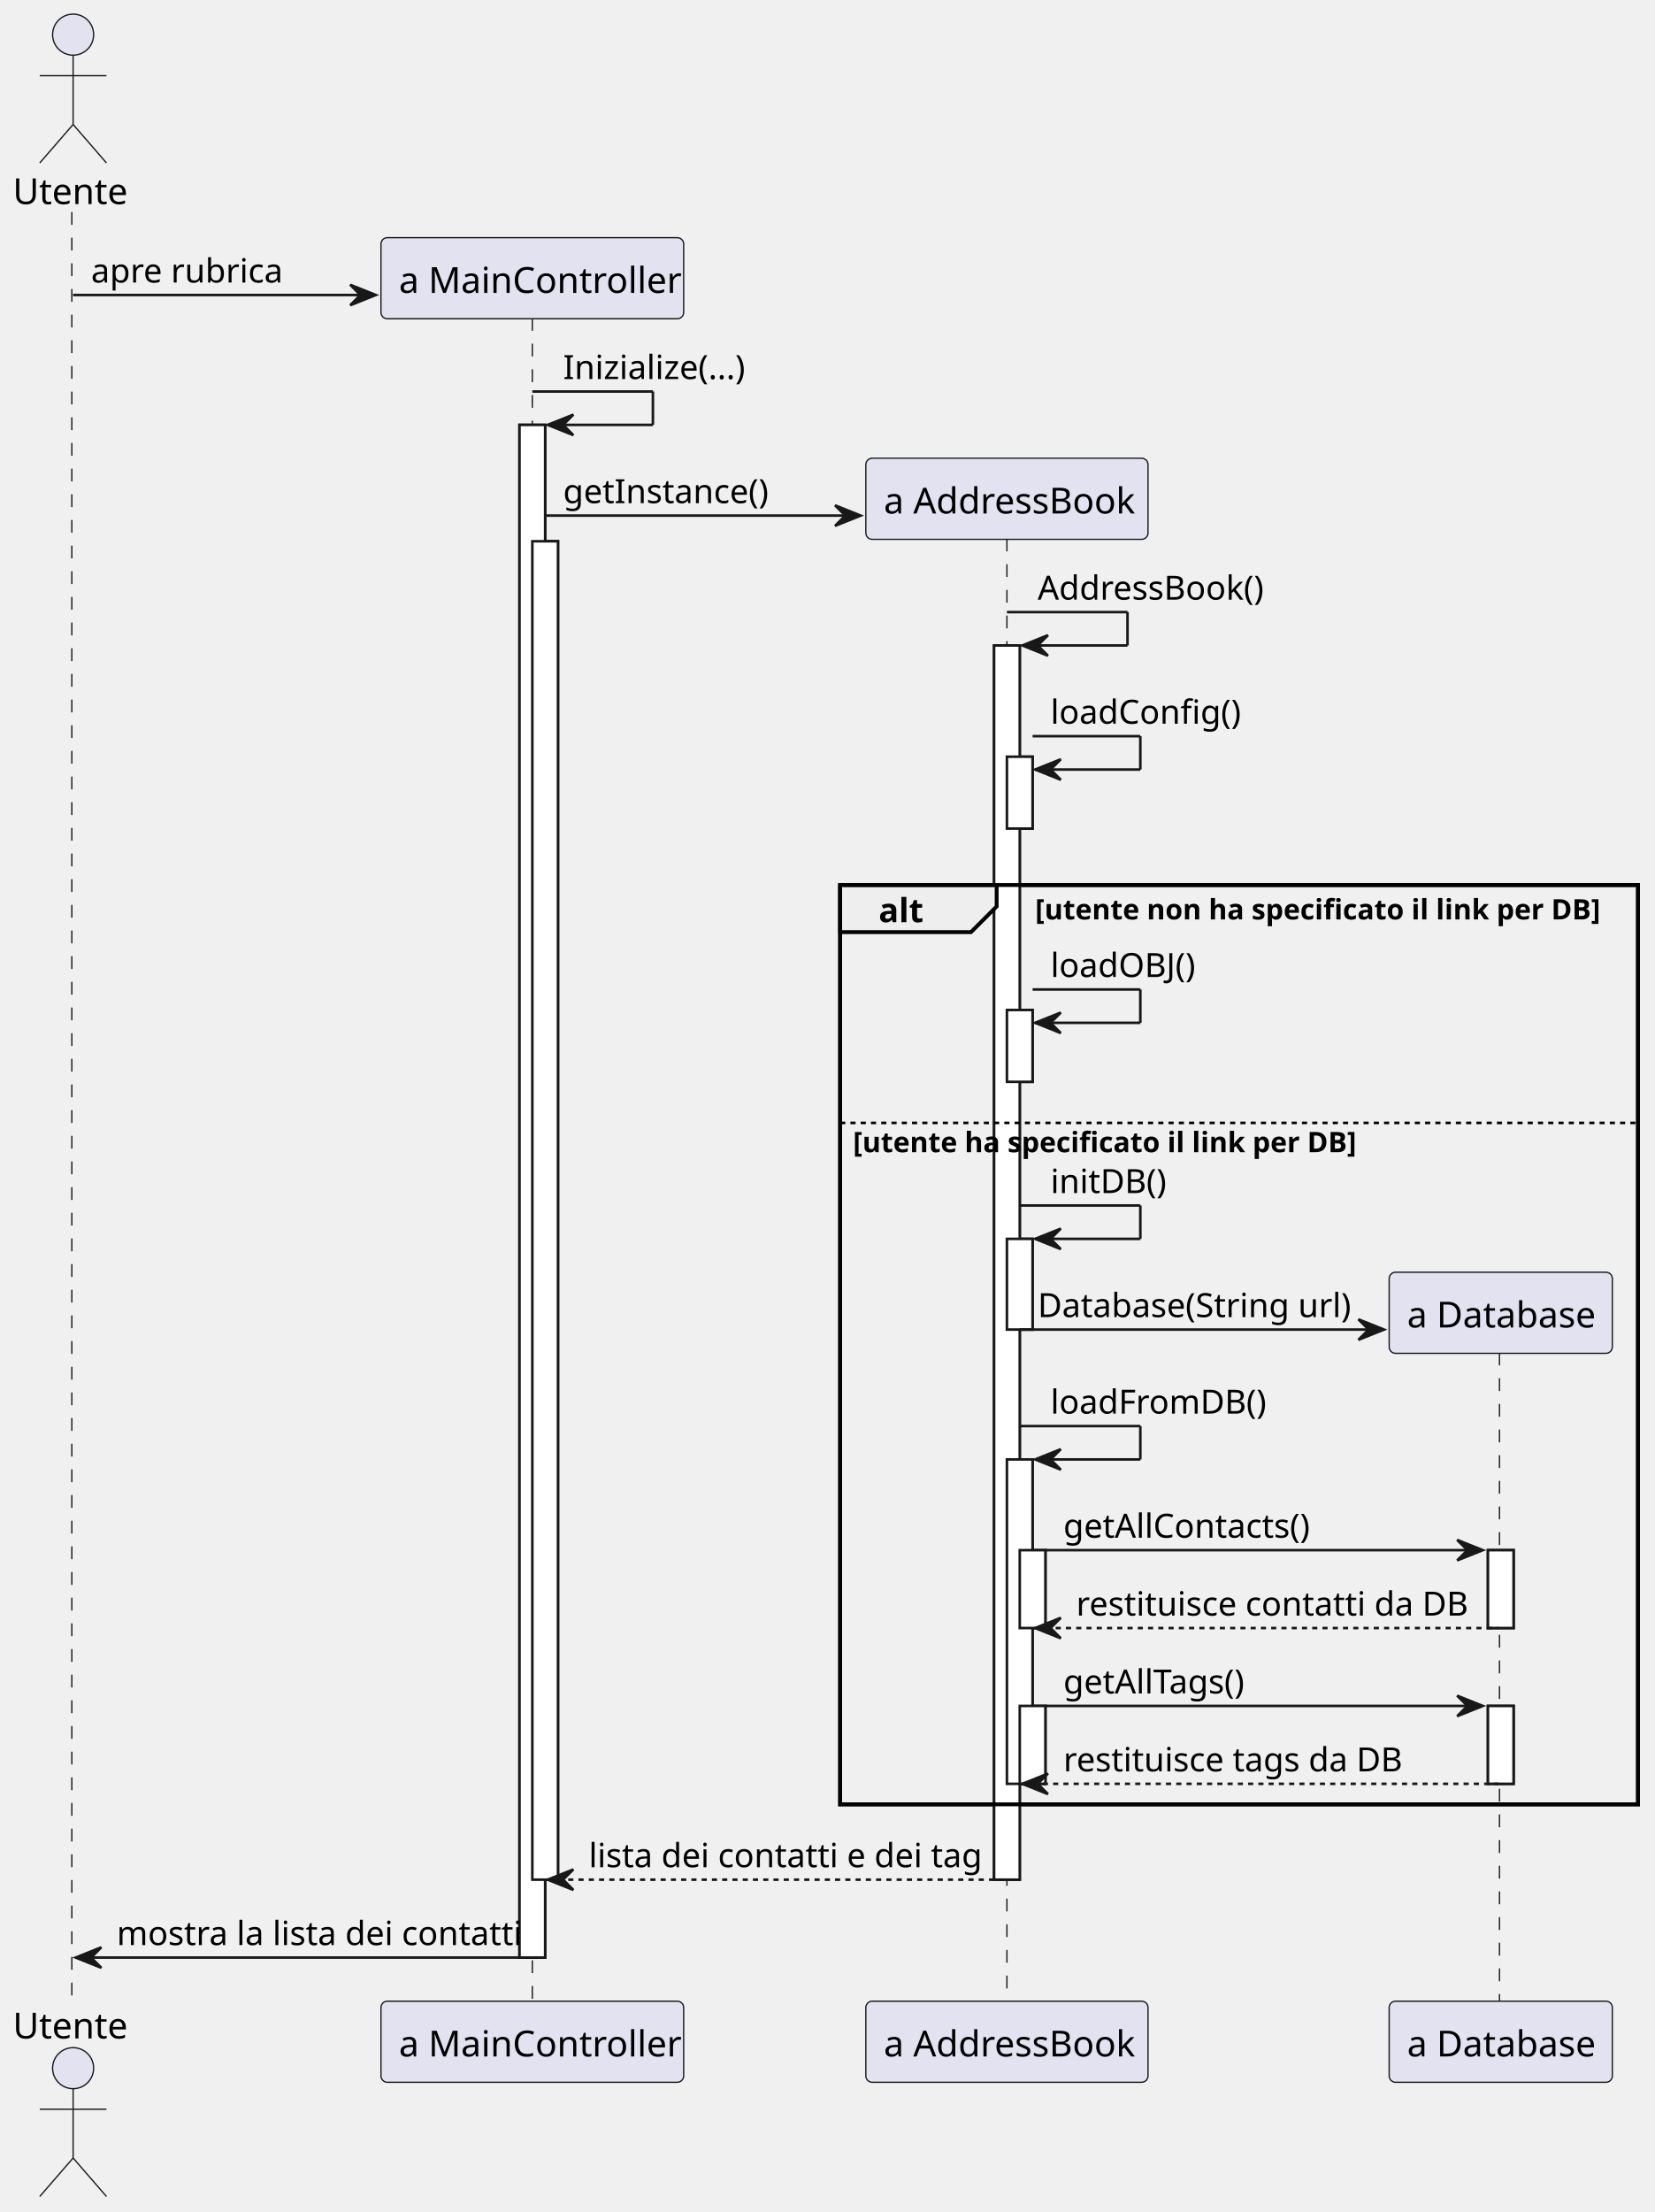
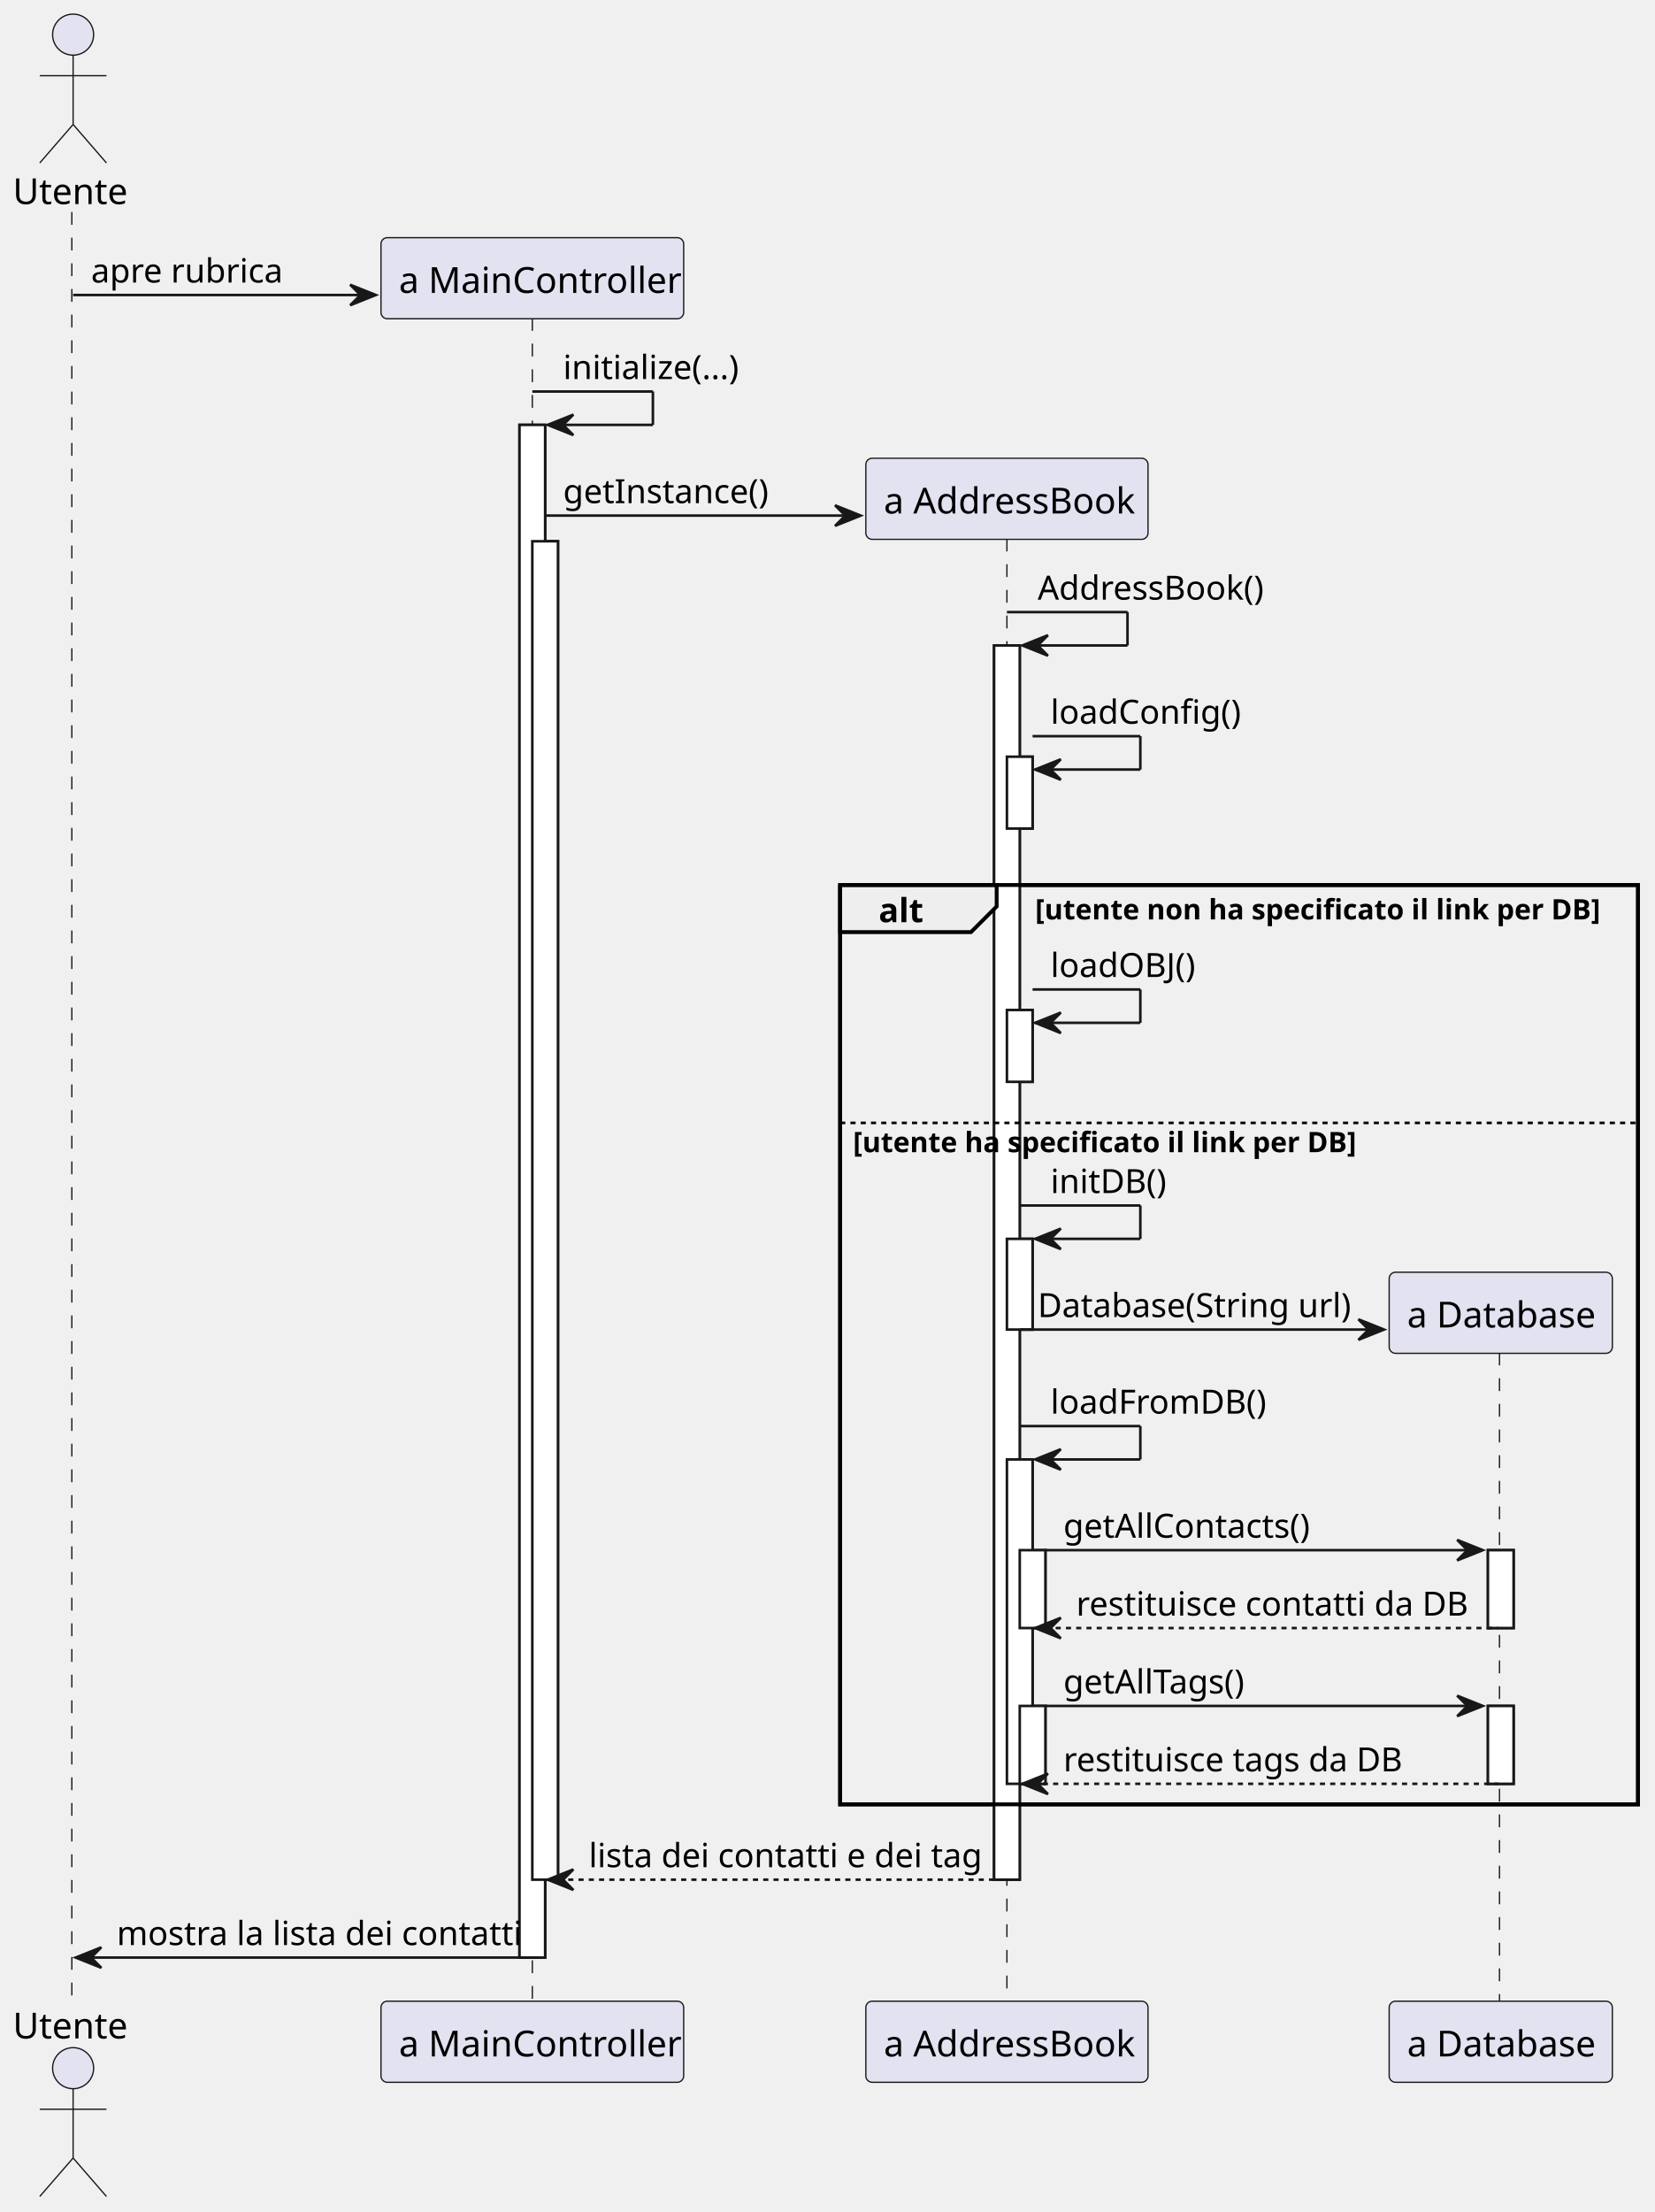
<svg xmlns="http://www.w3.org/2000/svg" contentStyleType="text/css" height="862px" preserveAspectRatio="none" style="width:645px;height:862px;background:#FFFFFF;" version="1.1" viewBox="0 0 645 862" width="645px" zoomAndPan="magnify">
  <defs />
  <g>
    <rect fill="#FFFFFF" height="597.273" style="stroke:#181818;stroke-width:1.0;" width="10" x="202.5" y="165.57" />
    <rect fill="#FFFFFF" height="521.57" style="stroke:#181818;stroke-width:1.0;" width="10" x="207.5" y="210.922" />
    <rect fill="#FFFFFF" height="480.961" style="stroke:#181818;stroke-width:1.0;" width="10" x="387.5" y="251.531" />
    <rect fill="#FFFFFF" height="28" style="stroke:#181818;stroke-width:1.0;" width="10" x="392.5" y="294.883" />
    <rect fill="#FFFFFF" height="28" style="stroke:#181818;stroke-width:1.0;" width="10" x="392.5" y="393.586" />
    <rect fill="#FFFFFF" height="35.352" style="stroke:#181818;stroke-width:1.0;" width="10" x="392.5" y="482.773" />
    <rect fill="#FFFFFF" height="126.406" style="stroke:#181818;stroke-width:1.0;" width="10" x="392.5" y="568.734" />
    <rect fill="#FFFFFF" height="30.352" style="stroke:#181818;stroke-width:1.0;" width="10" x="397.5" y="604.086" />
    <rect fill="#FFFFFF" height="30.352" style="stroke:#181818;stroke-width:1.0;" width="10" x="397.5" y="664.789" />
    <rect fill="#FFFFFF" height="30.352" style="stroke:#181818;stroke-width:1.0;" width="10" x="580" y="604.086" />
    <rect fill="#FFFFFF" height="30.352" style="stroke:#181818;stroke-width:1.0;" width="10" x="580" y="664.789" />
    <rect fill="none" height="358.258" style="stroke:#000000;stroke-width:1.5;" width="311" x="327.5" y="344.883" />
    <line style="stroke:#181818;stroke-width:0.5;stroke-dasharray:5.0,5.0;" x1="28" x2="28" y1="82.609" y2="780.844" />
    <line style="stroke:#181818;stroke-width:0.5;stroke-dasharray:5.0,5.0;" x1="207.5" x2="207.5" y1="123.914" y2="780.844" />
    <line style="stroke:#181818;stroke-width:0.5;stroke-dasharray:5.0,5.0;" x1="392.5" x2="392.5" y1="209.875" y2="780.844" />
    <line style="stroke:#181818;stroke-width:0.5;stroke-dasharray:5.0,5.0;" x1="584.5" x2="584.5" y1="527.078" y2="780.844" />
    <text fill="#000000" font-family="sans-serif" font-size="14" lengthAdjust="spacing" textLength="41" x="5" y="79.533">Utente</text>
    <ellipse cx="28.5" cy="13.5" fill="#E2E2F0" rx="8" ry="8" style="stroke:#181818;stroke-width:0.5;" />
    <path d="M28.5,21.5 L28.5,48.5 M15.5,29.5 L41.5,29.5 M28.5,48.5 L15.5,63.5 M28.5,48.5 L41.5,63.5 " fill="none" style="stroke:#181818;stroke-width:0.5;" />
    <text fill="#000000" font-family="sans-serif" font-size="14" lengthAdjust="spacing" textLength="41" x="5" y="794.377">Utente</text>
    <ellipse cx="28.5" cy="805.953" fill="#E2E2F0" rx="8" ry="8" style="stroke:#181818;stroke-width:0.5;" />
    <path d="M28.5,813.953 L28.5,840.953 M15.5,821.953 L41.5,821.953 M28.5,840.953 L15.5,855.953 M28.5,840.953 L41.5,855.953 " fill="none" style="stroke:#181818;stroke-width:0.5;" />
    <rect fill="#E2E2F0" height="31.609" rx="2.5" ry="2.5" style="stroke:#181818;stroke-width:0.5;" width="118" x="148.5" y="779.844" />
    <text fill="#000000" font-family="sans-serif" font-size="14" lengthAdjust="spacing" textLength="104" x="155.5" y="801.377">a MainController</text>
    <rect fill="#E2E2F0" height="31.609" rx="2.5" ry="2.5" style="stroke:#181818;stroke-width:0.5;" width="110" x="337.5" y="779.844" />
    <text fill="#000000" font-family="sans-serif" font-size="14" lengthAdjust="spacing" textLength="96" x="344.5" y="801.377">a AddressBook</text>
    <rect fill="#E2E2F0" height="31.609" rx="2.5" ry="2.5" style="stroke:#181818;stroke-width:0.5;" width="87" x="541.5" y="779.844" />
    <text fill="#000000" font-family="sans-serif" font-size="14" lengthAdjust="spacing" textLength="73" x="548.5" y="801.377">a Database</text>
    <rect fill="#FFFFFF" height="597.273" style="stroke:#181818;stroke-width:1.0;" width="10" x="202.5" y="165.57" />
    <rect fill="#FFFFFF" height="521.57" style="stroke:#181818;stroke-width:1.0;" width="10" x="207.5" y="210.922" />
    <rect fill="#FFFFFF" height="480.961" style="stroke:#181818;stroke-width:1.0;" width="10" x="387.5" y="251.531" />
    <rect fill="#FFFFFF" height="28" style="stroke:#181818;stroke-width:1.0;" width="10" x="392.5" y="294.883" />
    <rect fill="#FFFFFF" height="28" style="stroke:#181818;stroke-width:1.0;" width="10" x="392.5" y="393.586" />
    <rect fill="#FFFFFF" height="35.352" style="stroke:#181818;stroke-width:1.0;" width="10" x="392.5" y="482.773" />
    <rect fill="#FFFFFF" height="126.406" style="stroke:#181818;stroke-width:1.0;" width="10" x="392.5" y="568.734" />
    <rect fill="#FFFFFF" height="30.352" style="stroke:#181818;stroke-width:1.0;" width="10" x="397.5" y="604.086" />
    <rect fill="#FFFFFF" height="30.352" style="stroke:#181818;stroke-width:1.0;" width="10" x="397.5" y="664.789" />
    <rect fill="#FFFFFF" height="30.352" style="stroke:#181818;stroke-width:1.0;" width="10" x="580" y="604.086" />
    <rect fill="#FFFFFF" height="30.352" style="stroke:#181818;stroke-width:1.0;" width="10" x="580" y="664.789" />
    <polygon fill="#181818" points="136.5,110.961,146.5,114.961,136.5,118.961,140.5,114.961" style="stroke:#181818;stroke-width:1.0;" />
    <line style="stroke:#181818;stroke-width:1.0;" x1="28.5" x2="142.5" y1="114.961" y2="114.961" />
    <text fill="#000000" font-family="sans-serif" font-size="13" lengthAdjust="spacing" textLength="68" x="35.5" y="110.105">apre rubrica</text>
    <rect fill="#E2E2F0" height="31.609" rx="2.5" ry="2.5" style="stroke:#181818;stroke-width:0.5;" width="118" x="148.5" y="92.609" />
    <text fill="#000000" font-family="sans-serif" font-size="14" lengthAdjust="spacing" textLength="104" x="155.5" y="114.143">a MainController</text>
    <line style="stroke:#181818;stroke-width:1.0;" x1="207.5" x2="254.5" y1="152.57" y2="152.57" />
    <line style="stroke:#181818;stroke-width:1.0;" x1="254.5" x2="254.5" y1="152.57" y2="165.57" />
    <line style="stroke:#181818;stroke-width:1.0;" x1="213.5" x2="254.5" y1="165.57" y2="165.57" />
    <polygon fill="#181818" points="223.5,161.57,213.5,165.57,223.5,169.57,219.5,165.57" style="stroke:#181818;stroke-width:1.0;" />
-     <text fill="#000000" font-family="sans-serif" font-size="13" lengthAdjust="spacing" textLength="70" x="219.5" y="147.714">Inizialize(...)</text>
+     <text fill="#000000" font-family="sans-serif" font-size="13" lengthAdjust="spacing" textLength="67" x="219.5" y="147.714">initialize(...)</text>
    <polygon fill="#181818" points="325.5,196.922,335.5,200.922,325.5,204.922,329.5,200.922" style="stroke:#181818;stroke-width:1.0;" />
    <line style="stroke:#181818;stroke-width:1.0;" x1="212.5" x2="331.5" y1="200.922" y2="200.922" />
    <text fill="#000000" font-family="sans-serif" font-size="13" lengthAdjust="spacing" textLength="75" x="219.5" y="196.065">getInstance()</text>
    <rect fill="#E2E2F0" height="31.609" rx="2.5" ry="2.5" style="stroke:#181818;stroke-width:0.5;" width="110" x="337.5" y="178.57" />
    <text fill="#000000" font-family="sans-serif" font-size="14" lengthAdjust="spacing" textLength="96" x="344.5" y="200.103">a AddressBook</text>
    <line style="stroke:#181818;stroke-width:1.0;" x1="392.5" x2="439.5" y1="238.531" y2="238.531" />
    <line style="stroke:#181818;stroke-width:1.0;" x1="439.5" x2="439.5" y1="238.531" y2="251.531" />
    <line style="stroke:#181818;stroke-width:1.0;" x1="398.5" x2="439.5" y1="251.531" y2="251.531" />
    <polygon fill="#181818" points="408.5,247.531,398.5,251.531,408.5,255.531,404.5,251.531" style="stroke:#181818;stroke-width:1.0;" />
    <text fill="#000000" font-family="sans-serif" font-size="13" lengthAdjust="spacing" textLength="86" x="404.5" y="233.675">AddressBook()</text>
    <line style="stroke:#181818;stroke-width:1.0;" x1="402.5" x2="444.5" y1="286.883" y2="286.883" />
    <line style="stroke:#181818;stroke-width:1.0;" x1="444.5" x2="444.5" y1="286.883" y2="299.883" />
    <line style="stroke:#181818;stroke-width:1.0;" x1="403.5" x2="444.5" y1="299.883" y2="299.883" />
    <polygon fill="#181818" points="413.5,295.883,403.5,299.883,413.5,303.883,409.5,299.883" style="stroke:#181818;stroke-width:1.0;" />
    <text fill="#000000" font-family="sans-serif" font-size="13" lengthAdjust="spacing" textLength="68" x="409.5" y="282.026">loadConfig()</text>
    <path d="M327.5,344.883 L388.5,344.883 L388.5,353.234 L378.5,363.234 L327.5,363.234 L327.5,344.883 " fill="#EEEEEE" style="stroke:#000000;stroke-width:1.5;" />
    <rect fill="none" height="358.258" style="stroke:#000000;stroke-width:1.5;" width="311" x="327.5" y="344.883" />
    <text fill="#000000" font-family="sans-serif" font-size="13" font-weight="bold" lengthAdjust="spacing" textLength="16" x="342.5" y="359.378">alt</text>
    <text fill="#000000" font-family="sans-serif" font-size="11" font-weight="bold" lengthAdjust="spacing" textLength="218" x="403.5" y="358.302">[utente non ha specificato il link per DB]</text>
    <line style="stroke:#181818;stroke-width:1.0;" x1="402.5" x2="444.5" y1="385.586" y2="385.586" />
    <line style="stroke:#181818;stroke-width:1.0;" x1="444.5" x2="444.5" y1="385.586" y2="398.586" />
    <line style="stroke:#181818;stroke-width:1.0;" x1="403.5" x2="444.5" y1="398.586" y2="398.586" />
    <polygon fill="#181818" points="413.5,394.586,403.5,398.586,413.5,402.586,409.5,398.586" style="stroke:#181818;stroke-width:1.0;" />
    <text fill="#000000" font-family="sans-serif" font-size="13" lengthAdjust="spacing" textLength="57" x="409.5" y="380.729">loadOBJ()</text>
    <line style="stroke:#000000;stroke-width:1.0;stroke-dasharray:2.0,2.0;" x1="327.5" x2="638.5" y1="437.586" y2="437.586" />
    <text fill="#000000" font-family="sans-serif" font-size="11" font-weight="bold" lengthAdjust="spacing" textLength="194" x="332.5" y="449.005">[utente ha specificato il link per DB]</text>
    <line style="stroke:#181818;stroke-width:1.0;" x1="397.5" x2="444.5" y1="469.773" y2="469.773" />
    <line style="stroke:#181818;stroke-width:1.0;" x1="444.5" x2="444.5" y1="469.773" y2="482.773" />
    <line style="stroke:#181818;stroke-width:1.0;" x1="403.5" x2="444.5" y1="482.773" y2="482.773" />
    <polygon fill="#181818" points="413.5,478.773,403.5,482.773,413.5,486.773,409.5,482.773" style="stroke:#181818;stroke-width:1.0;" />
    <text fill="#000000" font-family="sans-serif" font-size="13" lengthAdjust="spacing" textLength="43" x="409.5" y="464.917">initDB()</text>
    <polygon fill="#181818" points="529.5,514.125,539.5,518.125,529.5,522.125,533.5,518.125" style="stroke:#181818;stroke-width:1.0;" />
    <line style="stroke:#181818;stroke-width:1.0;" x1="397.5" x2="535.5" y1="518.125" y2="518.125" />
    <text fill="#000000" font-family="sans-serif" font-size="13" lengthAdjust="spacing" textLength="115" x="404.5" y="513.269">Database(String url)</text>
    <rect fill="#E2E2F0" height="31.609" rx="2.5" ry="2.5" style="stroke:#181818;stroke-width:0.5;" width="87" x="541.5" y="495.773" />
    <text fill="#000000" font-family="sans-serif" font-size="14" lengthAdjust="spacing" textLength="73" x="548.5" y="517.307">a Database</text>
    <line style="stroke:#181818;stroke-width:1.0;" x1="397.5" x2="444.5" y1="555.734" y2="555.734" />
    <line style="stroke:#181818;stroke-width:1.0;" x1="444.5" x2="444.5" y1="555.734" y2="568.734" />
    <line style="stroke:#181818;stroke-width:1.0;" x1="403.5" x2="444.5" y1="568.734" y2="568.734" />
    <polygon fill="#181818" points="413.5,564.734,403.5,568.734,413.5,572.734,409.5,568.734" style="stroke:#181818;stroke-width:1.0;" />
    <text fill="#000000" font-family="sans-serif" font-size="13" lengthAdjust="spacing" textLength="80" x="409.5" y="550.878">loadFromDB()</text>
    <polygon fill="#181818" points="568,600.086,578,604.086,568,608.086,572,604.086" style="stroke:#181818;stroke-width:1.0;" />
    <line style="stroke:#181818;stroke-width:1.0;" x1="407.5" x2="574" y1="604.086" y2="604.086" />
    <text fill="#000000" font-family="sans-serif" font-size="13" lengthAdjust="spacing" textLength="93" x="414.5" y="599.23">getAllContacts()</text>
    <polygon fill="#181818" points="413.5,630.438,403.5,634.438,413.5,638.438,409.5,634.438" style="stroke:#181818;stroke-width:1.0;" />
    <line style="stroke:#181818;stroke-width:1.0;stroke-dasharray:2.0,2.0;" x1="407.5" x2="584" y1="634.438" y2="634.438" />
    <text fill="#000000" font-family="sans-serif" font-size="13" lengthAdjust="spacing" textLength="147" x="419.5" y="629.581">restituisce contatti da DB</text>
    <polygon fill="#181818" points="568,660.789,578,664.789,568,668.789,572,664.789" style="stroke:#181818;stroke-width:1.0;" />
    <line style="stroke:#181818;stroke-width:1.0;" x1="407.5" x2="574" y1="664.789" y2="664.789" />
    <text fill="#000000" font-family="sans-serif" font-size="13" lengthAdjust="spacing" textLength="69" x="414.5" y="659.933">getAllTags()</text>
    <polygon fill="#181818" points="408.5,691.141,398.5,695.141,408.5,699.141,404.5,695.141" style="stroke:#181818;stroke-width:1.0;" />
    <line style="stroke:#181818;stroke-width:1.0;stroke-dasharray:2.0,2.0;" x1="402.5" x2="584" y1="695.141" y2="695.141" />
    <text fill="#000000" font-family="sans-serif" font-size="13" lengthAdjust="spacing" textLength="129" x="414.5" y="690.284">restituisce tags da DB</text>
    <polygon fill="#181818" points="223.5,728.492,213.5,732.492,223.5,736.492,219.5,732.492" style="stroke:#181818;stroke-width:1.0;" />
    <line style="stroke:#181818;stroke-width:1.0;stroke-dasharray:2.0,2.0;" x1="217.5" x2="391.5" y1="732.492" y2="732.492" />
    <text fill="#000000" font-family="sans-serif" font-size="13" lengthAdjust="spacing" textLength="146" x="229.5" y="727.636">lista dei contatti e dei tag</text>
    <polygon fill="#181818" points="39.5,758.844,29.5,762.844,39.5,766.844,35.5,762.844" style="stroke:#181818;stroke-width:1.0;" />
    <line style="stroke:#181818;stroke-width:1.0;" x1="33.5" x2="206.5" y1="762.844" y2="762.844" />
    <text fill="#000000" font-family="sans-serif" font-size="13" lengthAdjust="spacing" textLength="150" x="45.5" y="757.987">mostra la lista dei contatti</text>
  </g>
</svg>
